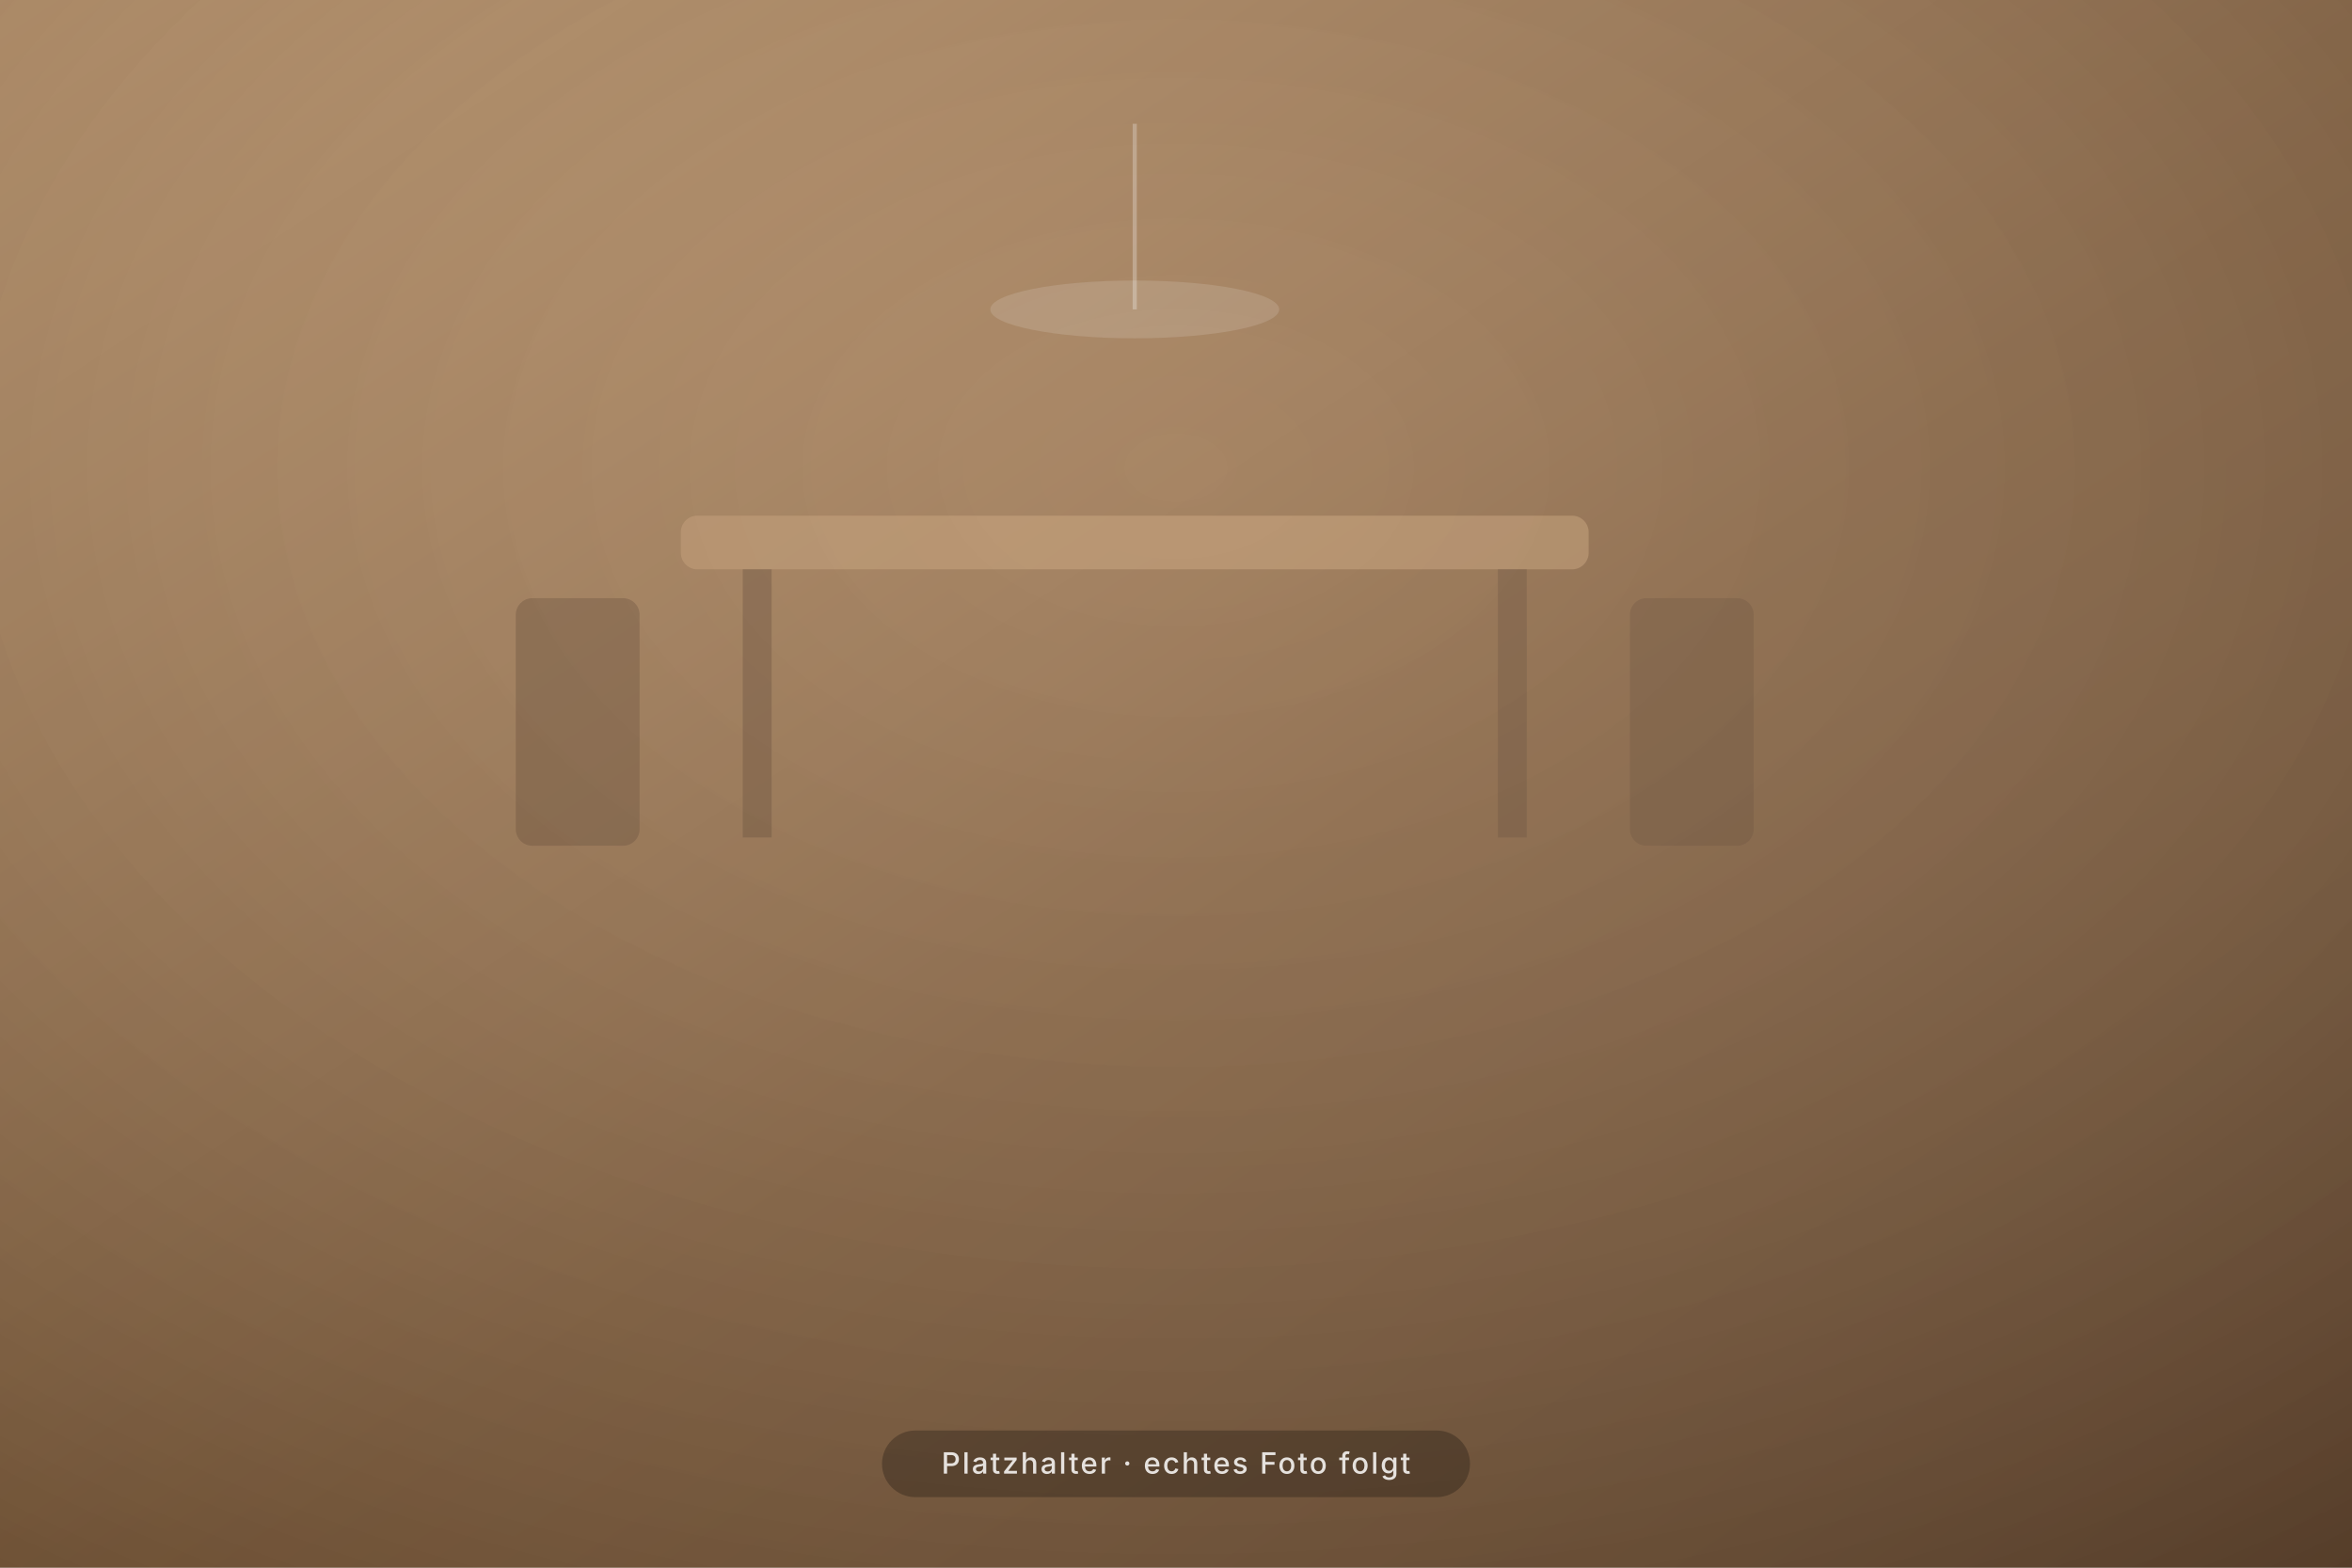
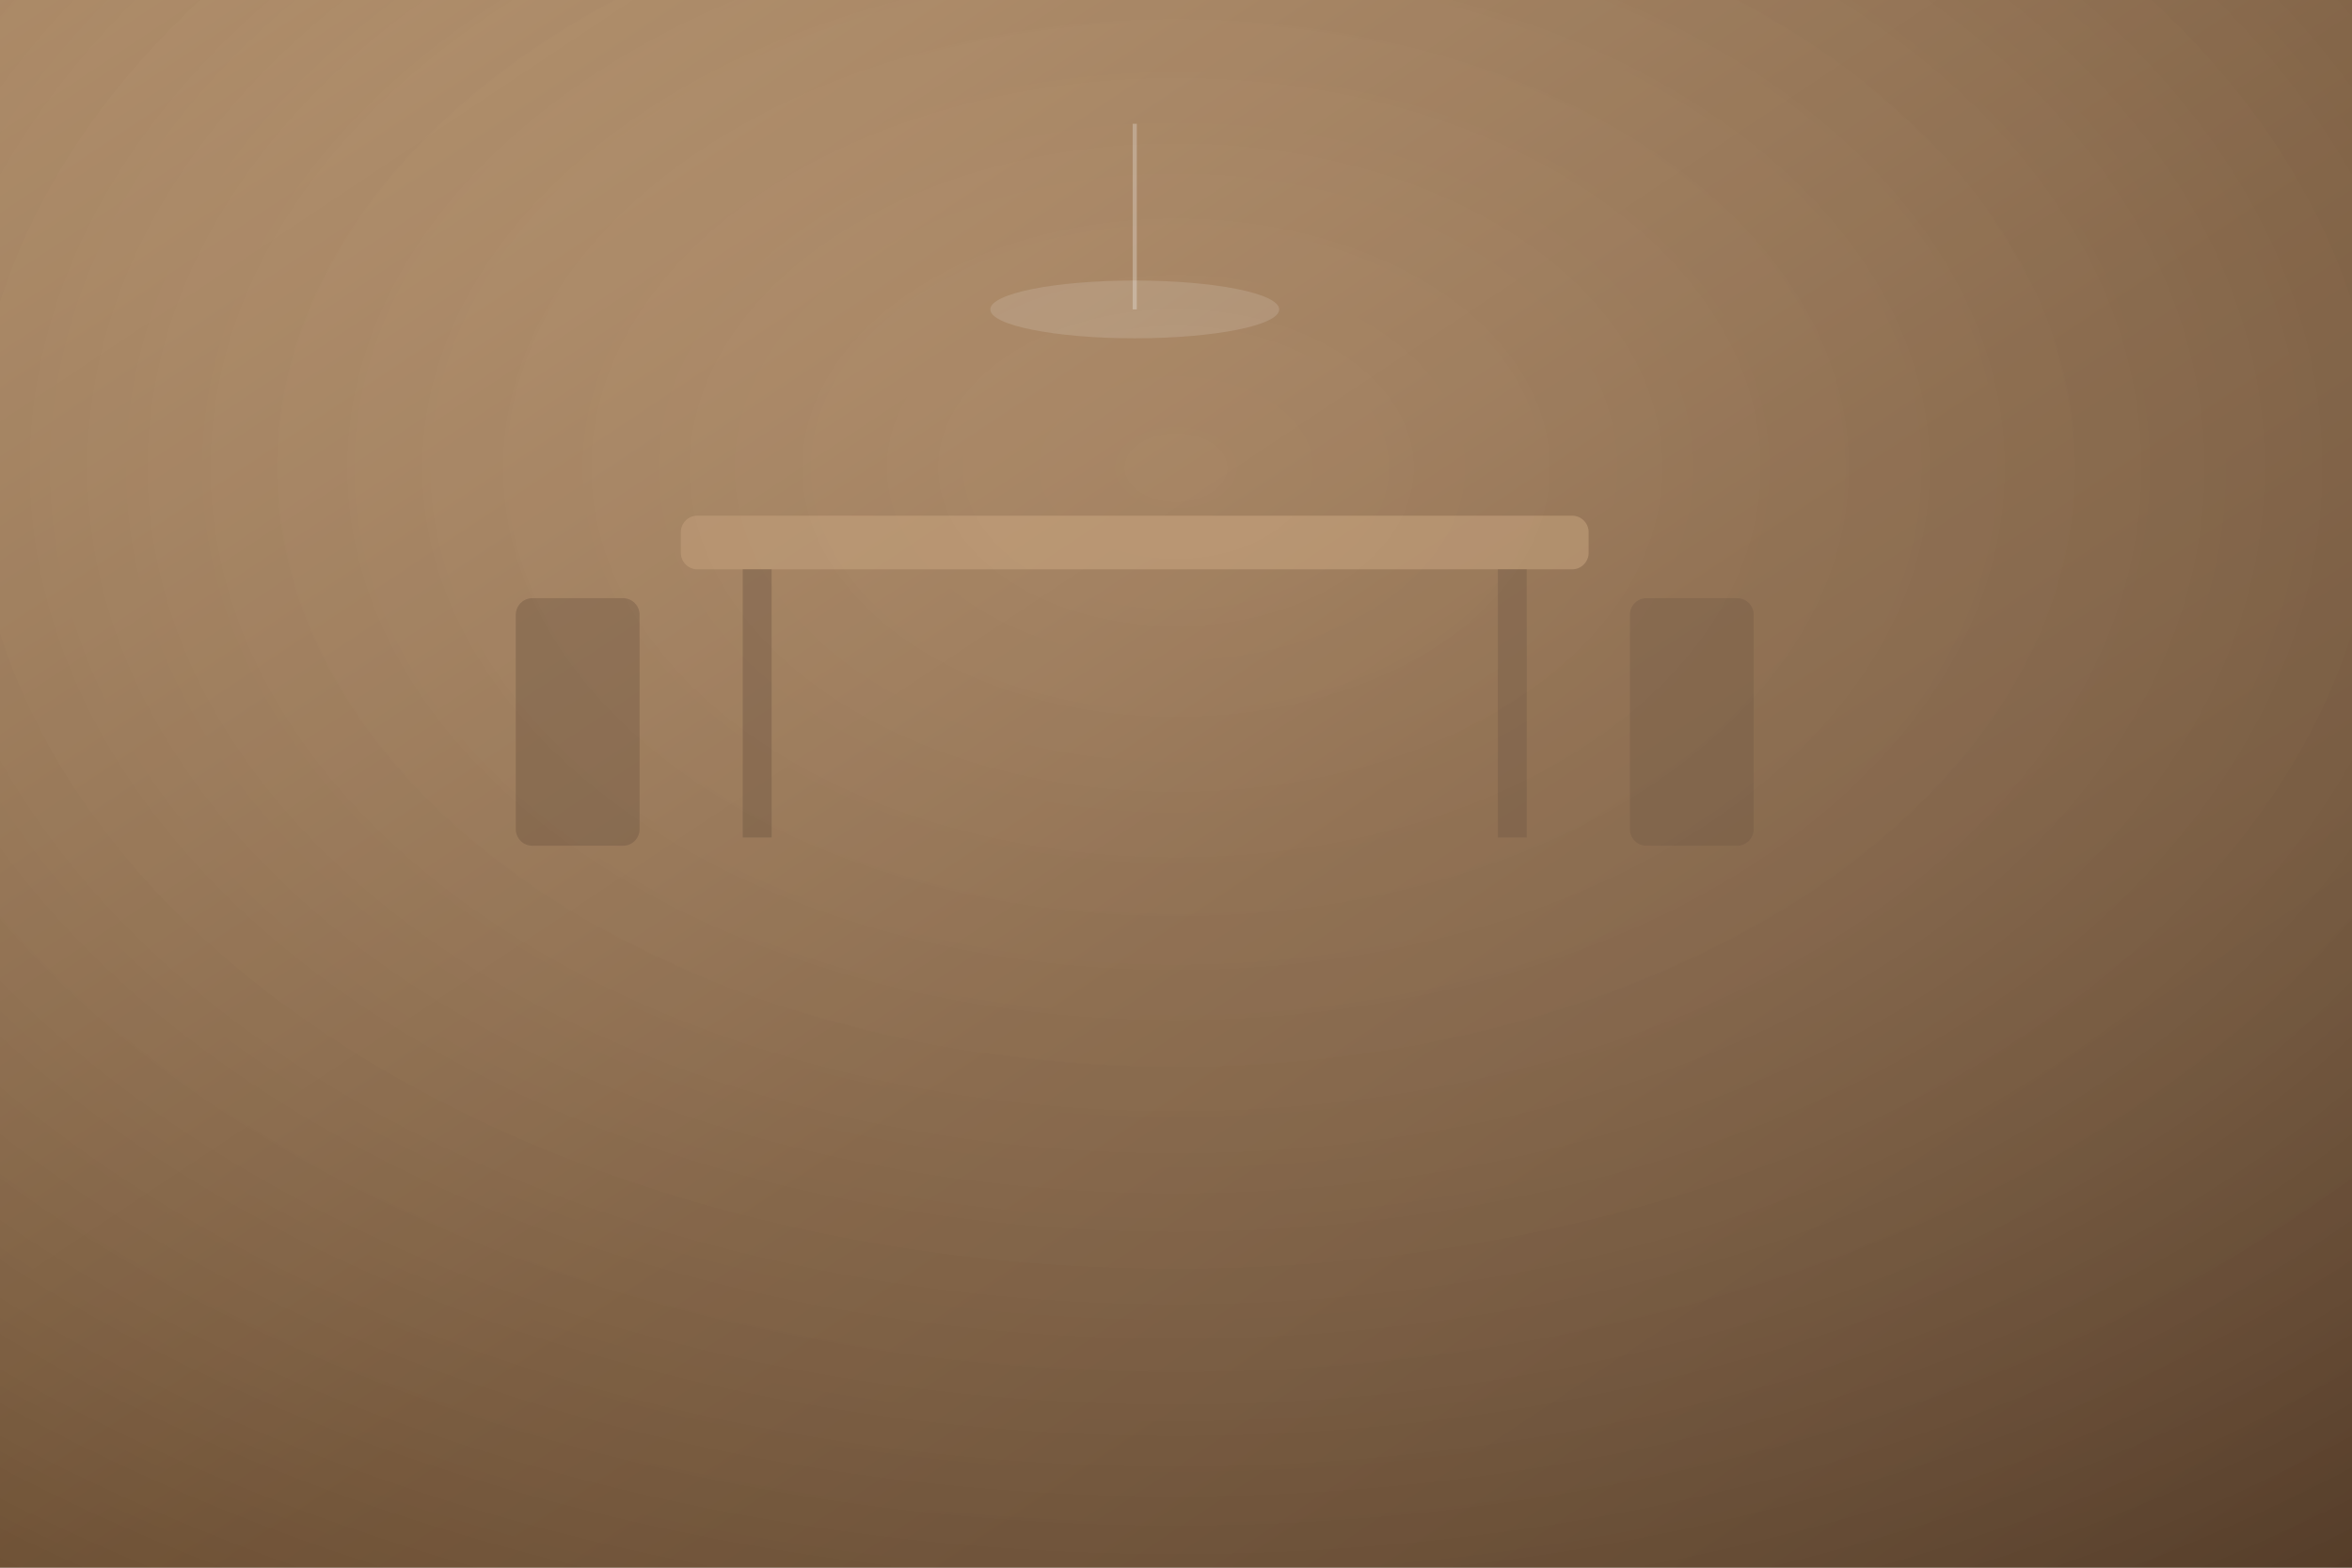
<svg xmlns="http://www.w3.org/2000/svg" viewBox="0 0 1200 800" width="1200" height="800" role="img" preserveAspectRatio="xMidYMid slice">
  <defs>
    <linearGradient id="gwood1200800dining" x1="0" y1="0" x2="1" y2="1">
      <stop offset="0" stop-color="#c0966a" />
      <stop offset="0.55" stop-color="#8a6440" />
      <stop offset="1" stop-color="#6d4d32" />
    </linearGradient>
    <radialGradient id="gwood1200800diningv" cx="0.5" cy="0.3" r="0.9">
      <stop offset="0" stop-color="#fff" stop-opacity="0.14" />
      <stop offset="1" stop-color="#000" stop-opacity="0.25" />
    </radialGradient>
  </defs>
  <rect width="1200" height="800" fill="url(#gwood1200800dining)" />
  <g transform="scale(1.052632) translate(0,0)">
    <rect x="330" y="250" width="440" height="26" rx="8" fill="#c0966a" opacity=".6" />
    <rect x="360" y="276" width="14" height="130" fill="#6d4d32" opacity=".55" />
    <rect x="726" y="276" width="14" height="130" fill="#6d4d32" opacity=".55" />
    <rect x="250" y="290" width="60" height="120" rx="8" fill="#6d4d32" opacity=".5" />
    <rect x="790" y="290" width="60" height="120" rx="8" fill="#6d4d32" opacity=".5" />
    <ellipse cx="550" cy="150" rx="70" ry="14" fill="#fff" fill-opacity=".14" />
    <line x1="550" y1="60" x2="550" y2="150" stroke="#fff" stroke-opacity=".28" stroke-width="2" />
  </g>
  <rect width="1200" height="800" fill="url(#gwood1200800diningv)" />
-   <g font-family="Inter, system-ui, sans-serif" opacity=".9">
-     <rect x="450" y="730" width="300" height="34" rx="17" fill="#000" fill-opacity=".28" />
-     <text x="600" y="752" text-anchor="middle" fill="#fff" fill-opacity=".92" font-size="15" font-weight="500" letter-spacing="1">Platzhalter · echtes Foto folgt</text>
-   </g>
</svg>
